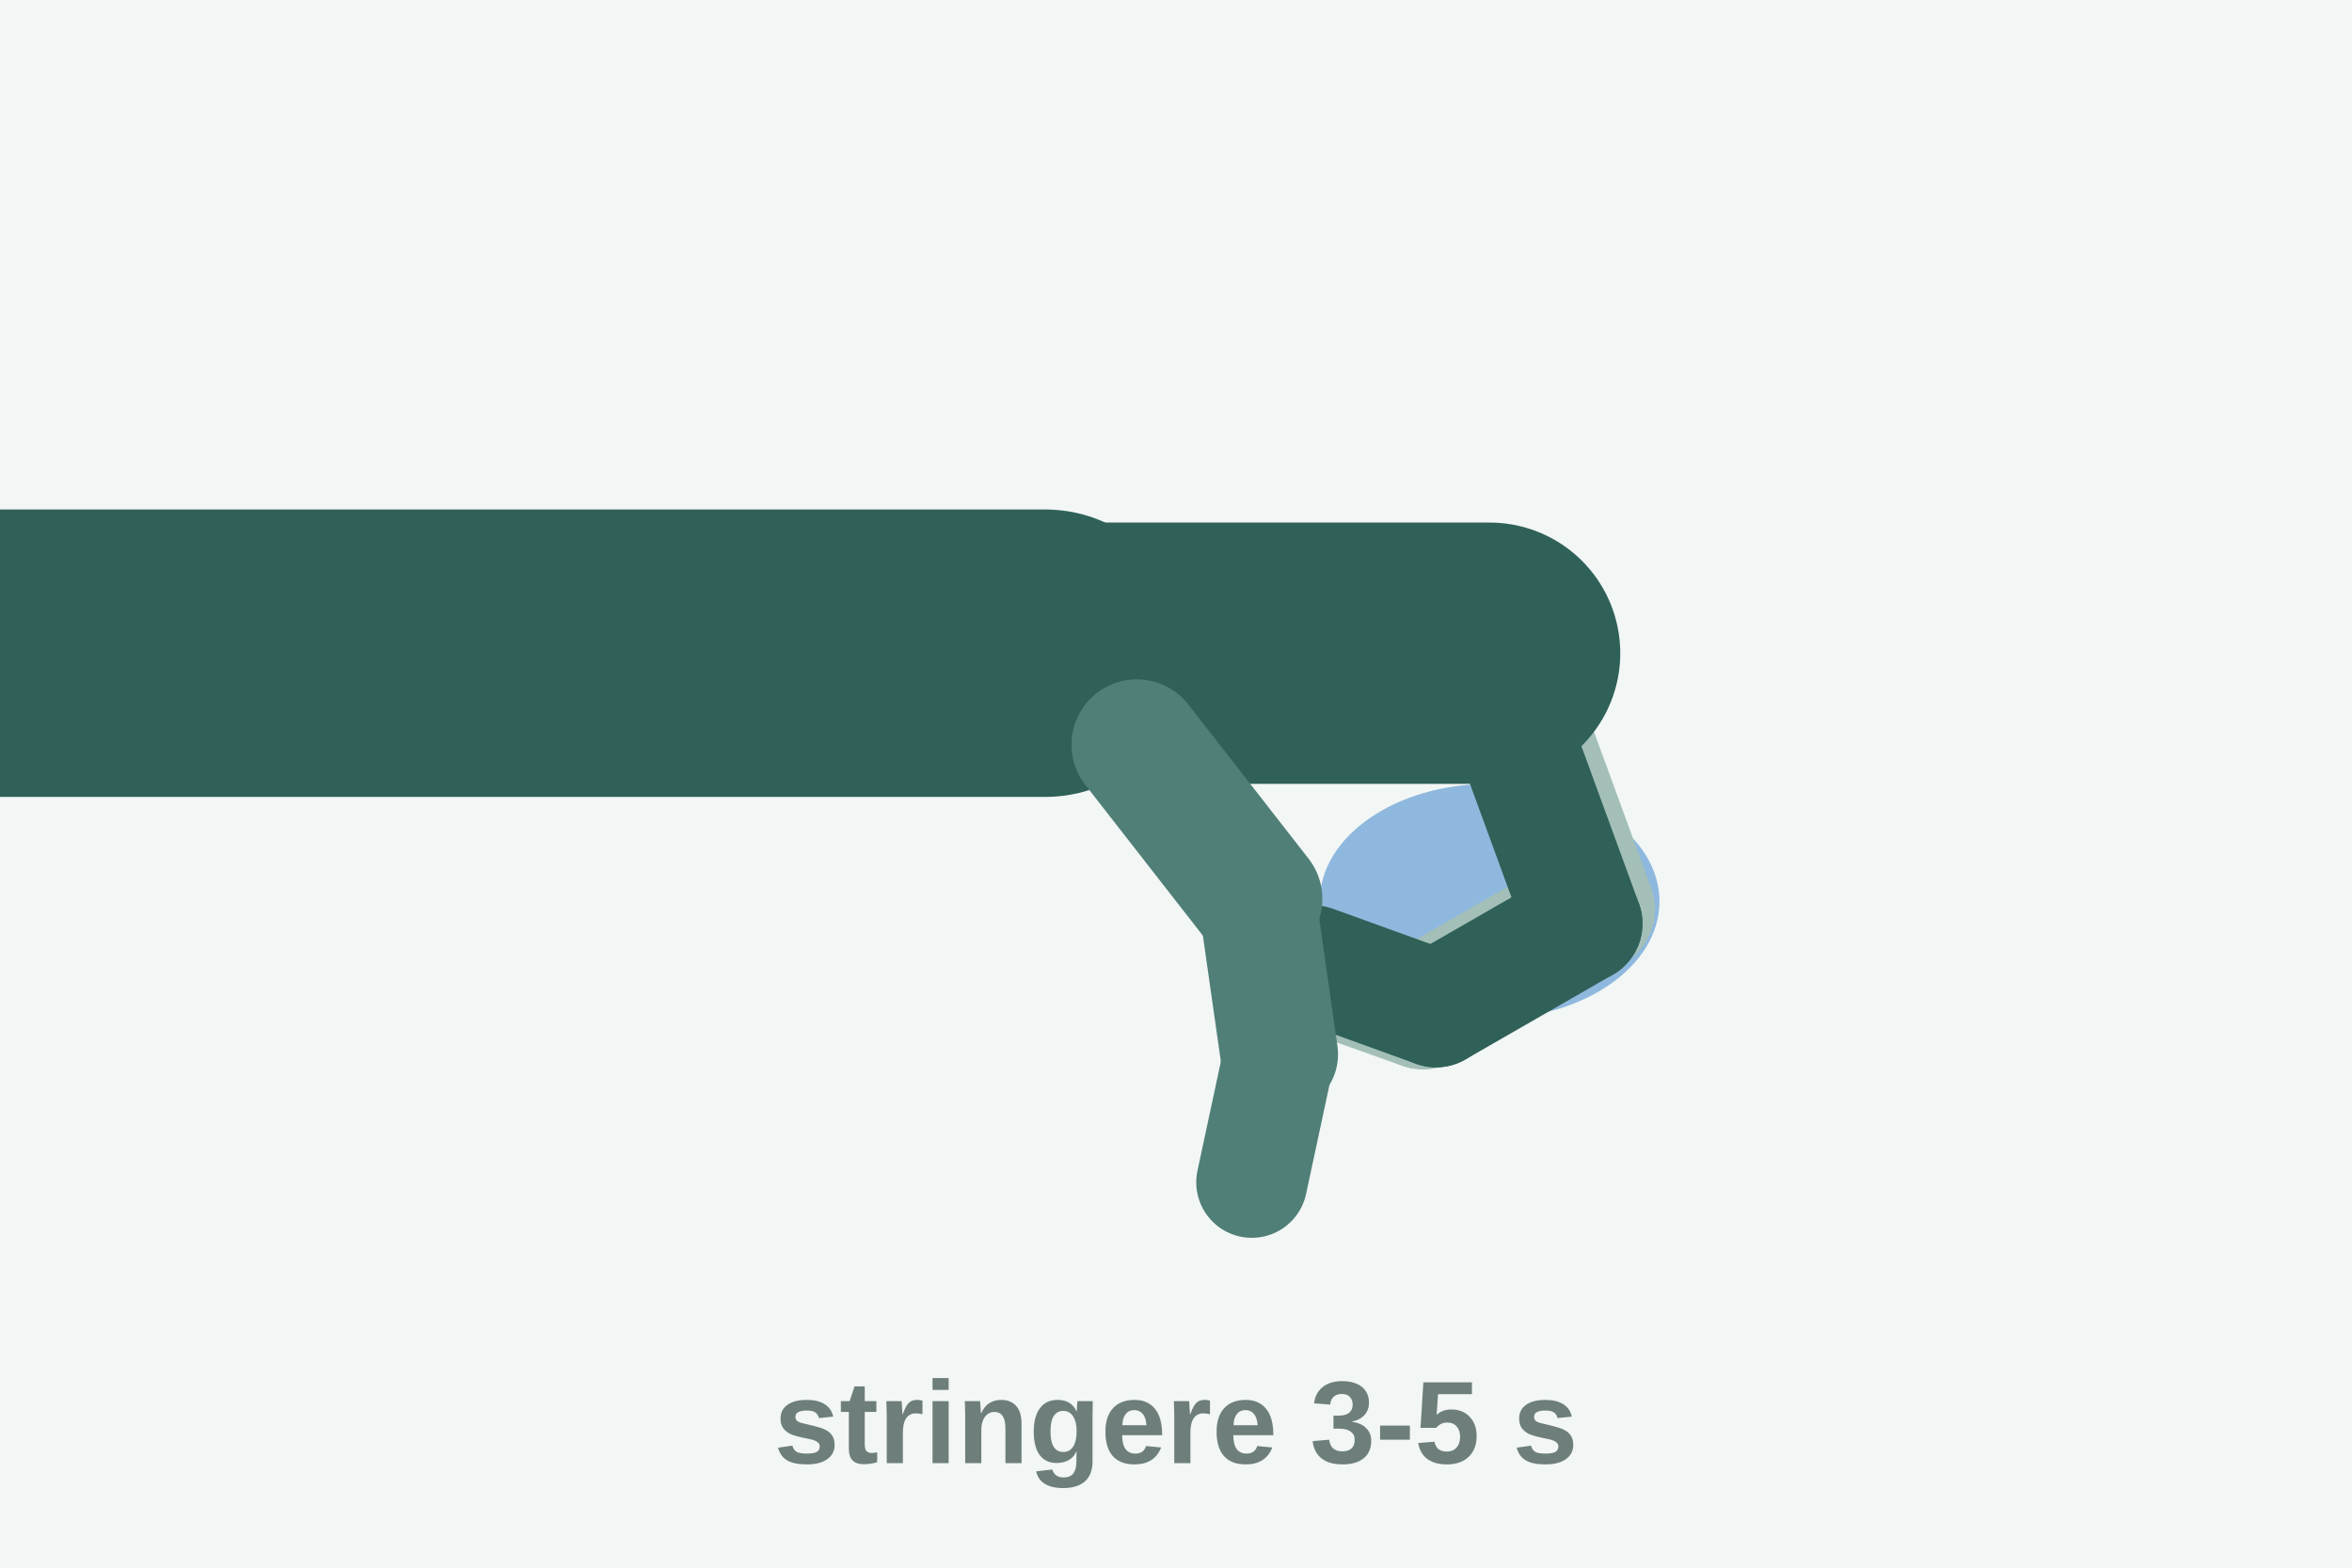
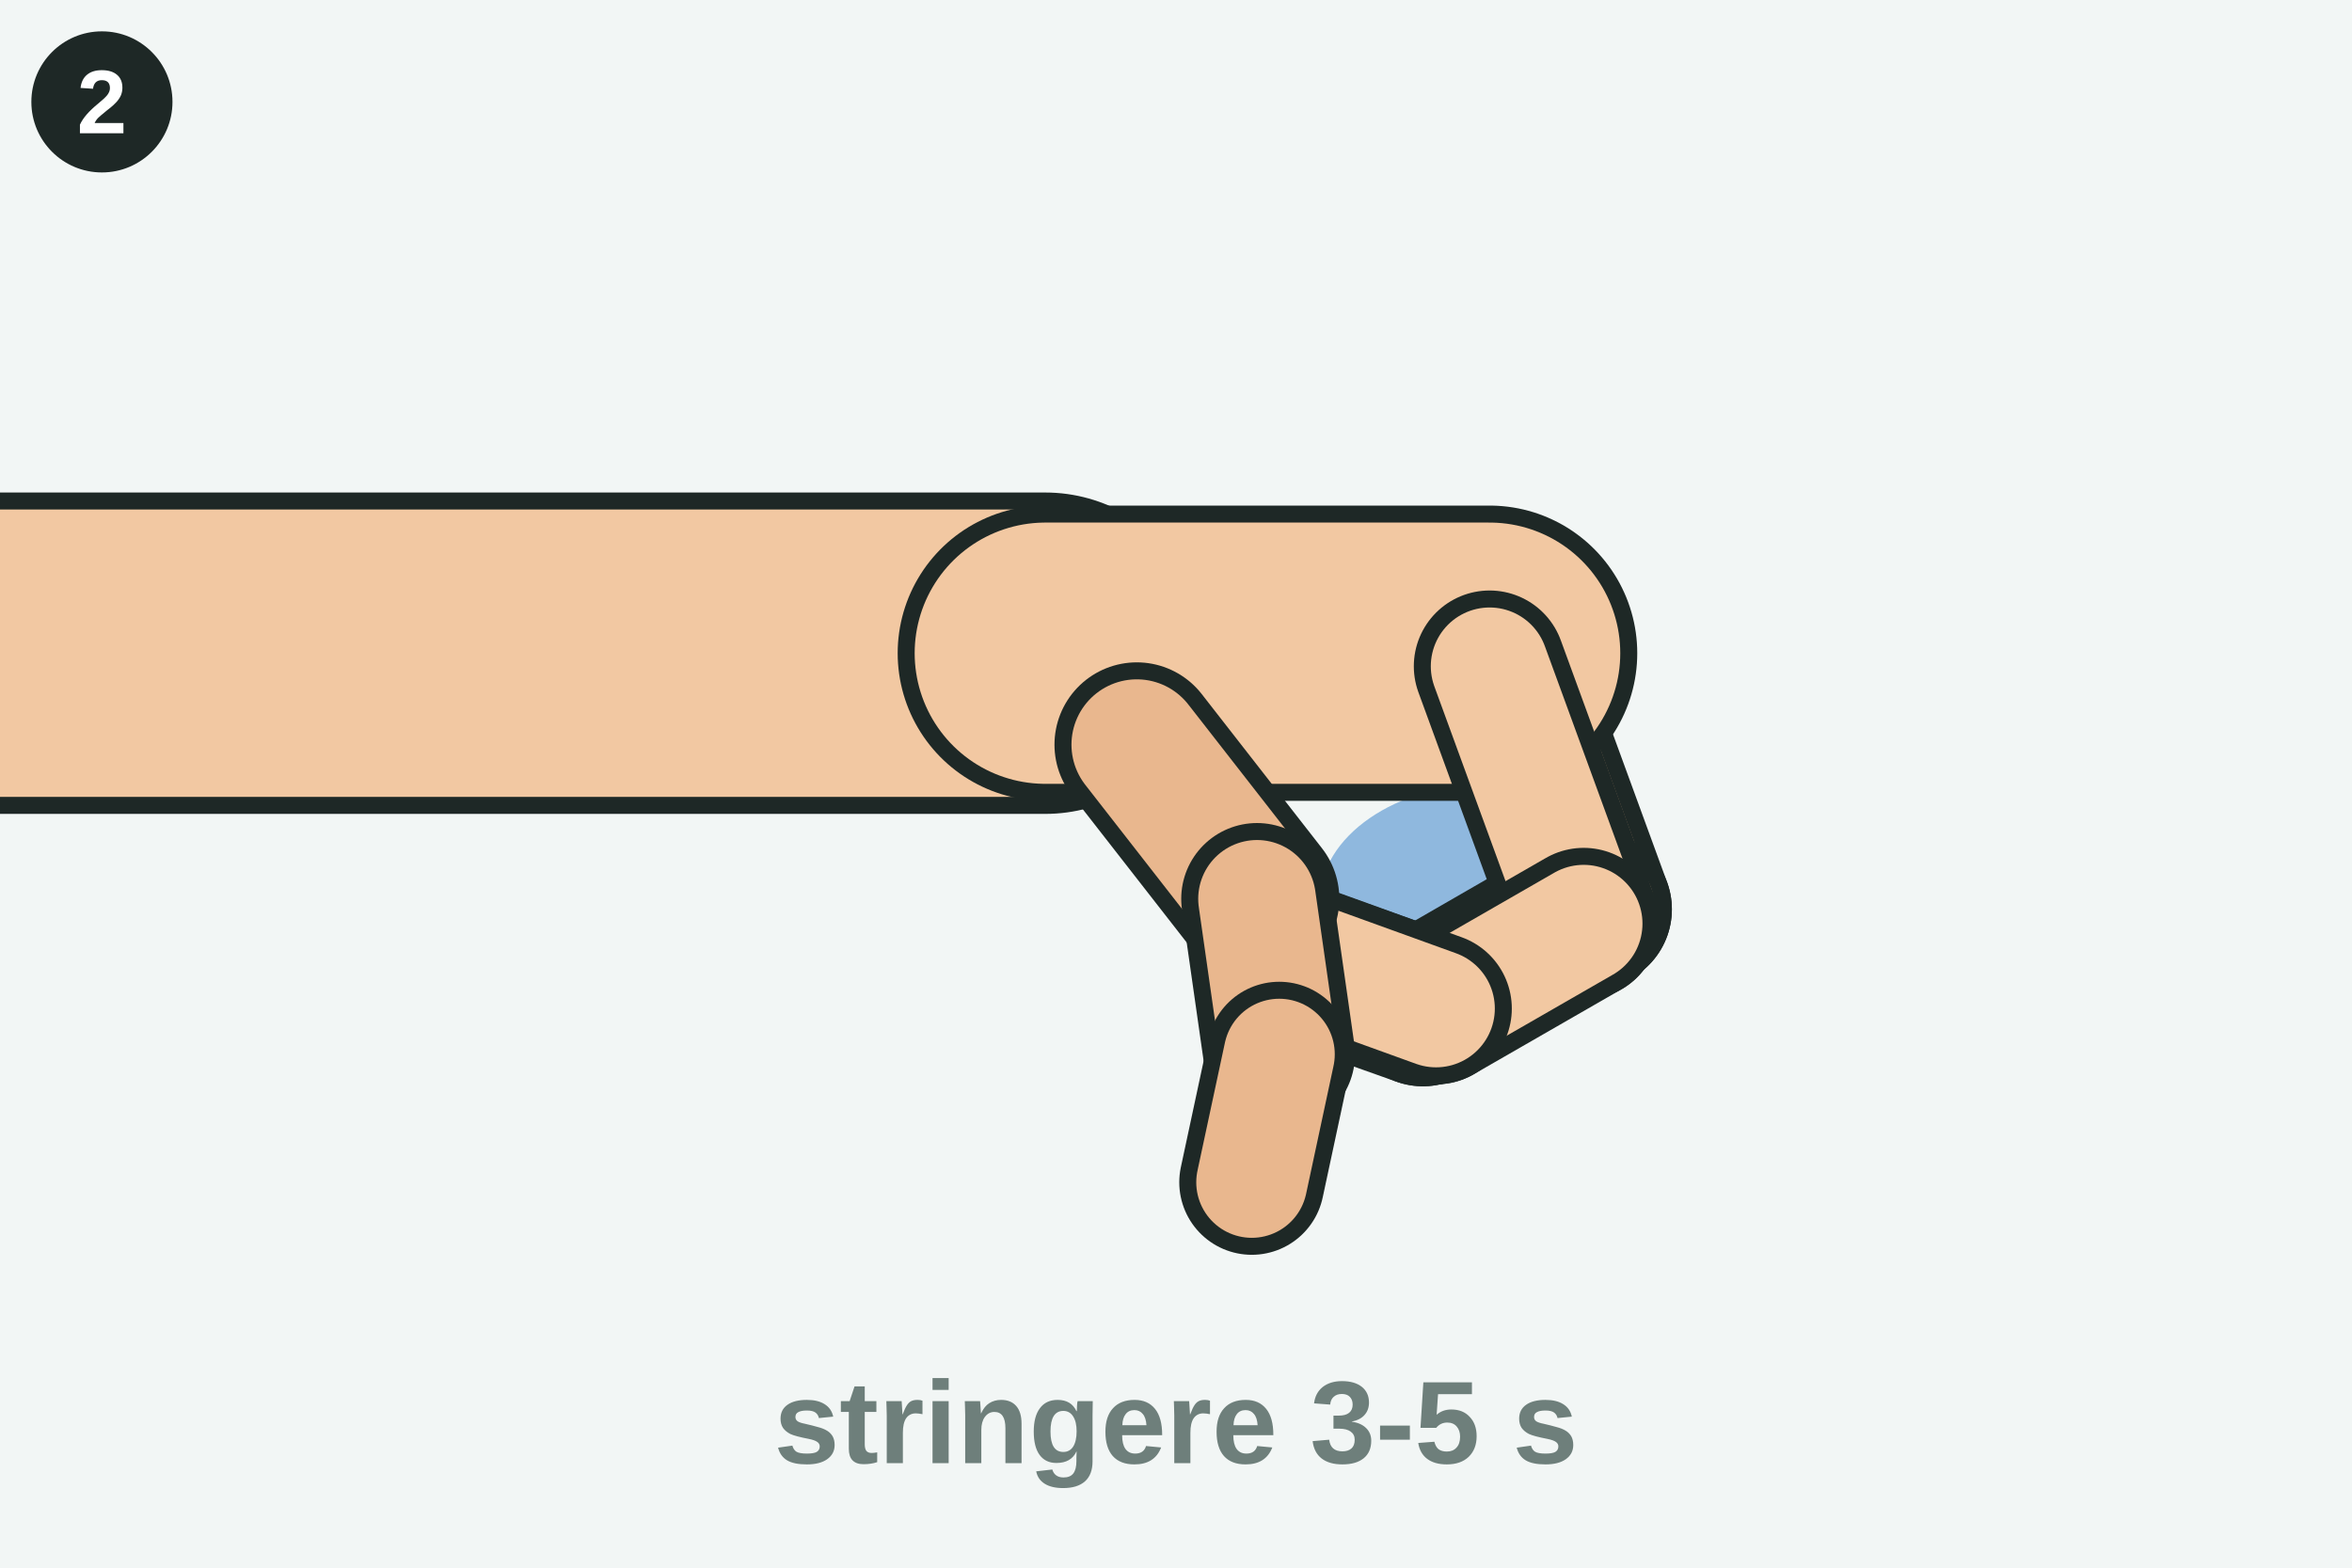
<svg xmlns="http://www.w3.org/2000/svg" viewBox="40 40 180 120" width="300" height="200" role="img" aria-label="Presa globale su pallina o plastilina – posizione finale">
  <rect x="-200" y="-200" width="700" height="600" fill="#F2F6F5" />
  <ellipse cx="154" cy="109" rx="13" ry="9" fill="#8FB8DE" />
-   <line x1="154" y1="88" x2="161.9" y2="109.6" stroke="#A3BFB8" stroke-width="9.5" stroke-linecap="round" />
-   <line x1="161.9" y1="109.6" x2="148.9" y2="117.1" stroke="#A3BFB8" stroke-width="9.5" stroke-linecap="round" />
-   <line x1="148.9" y1="117.1" x2="138.5" y2="113.4" stroke="#A3BFB8" stroke-width="9.5" stroke-linecap="round" />
-   <line x1="10" y1="90" x2="120" y2="90" stroke="#2F6158" stroke-width="22" stroke-linecap="round" />
-   <line x1="120" y1="90" x2="154" y2="90" stroke="#2F6158" stroke-width="20" stroke-linecap="round" />
-   <line x1="154" y1="91" x2="161.2" y2="110.7" stroke="#2F6158" stroke-width="9" stroke-linecap="round" />
-   <line x1="161.2" y1="110.7" x2="149.9" y2="117.2" stroke="#2F6158" stroke-width="9" stroke-linecap="round" />
-   <line x1="149.9" y1="117.2" x2="140.5" y2="113.8" stroke="#2F6158" stroke-width="9" stroke-linecap="round" />
-   <line x1="127" y1="97" x2="136.2" y2="108.8" stroke="#4F7F77" stroke-width="10" stroke-linecap="round" />
-   <line x1="136.2" y1="108.8" x2="137.9" y2="120.7" stroke="#4F7F77" stroke-width="9" stroke-linecap="round" />
-   <line x1="137.9" y1="120.7" x2="135.8" y2="130.5" stroke="#4F7F77" stroke-width="8.5" stroke-linecap="round" />
+   <line x1="154" y1="88" x2="161.9" y2="109.6" stroke="#1E2826" stroke-width="12.1" stroke-linecap="round" />
+   <line x1="154" y1="88" x2="161.9" y2="109.6" stroke="#D2A07A" stroke-width="9.5" stroke-linecap="round" />
+   <line x1="161.9" y1="109.6" x2="148.9" y2="117.1" stroke="#1E2826" stroke-width="12.1" stroke-linecap="round" />
+   <line x1="161.9" y1="109.6" x2="148.9" y2="117.1" stroke="#D2A07A" stroke-width="9.5" stroke-linecap="round" />
+   <line x1="148.9" y1="117.1" x2="138.5" y2="113.4" stroke="#1E2826" stroke-width="12.1" stroke-linecap="round" />
+   <line x1="148.9" y1="117.1" x2="138.5" y2="113.4" stroke="#D2A07A" stroke-width="9.5" stroke-linecap="round" />
+   <line x1="10" y1="90" x2="120" y2="90" stroke="#1E2826" stroke-width="24.6" stroke-linecap="round" />
+   <line x1="10" y1="90" x2="120" y2="90" stroke="#F2C8A2" stroke-width="22" stroke-linecap="round" />
+   <line x1="120" y1="90" x2="154" y2="90" stroke="#1E2826" stroke-width="22.6" stroke-linecap="round" />
+   <line x1="120" y1="90" x2="154" y2="90" stroke="#F2C8A2" stroke-width="20" stroke-linecap="round" />
+   <line x1="154" y1="91" x2="161.2" y2="110.7" stroke="#1E2826" stroke-width="11.6" stroke-linecap="round" />
+   <line x1="154" y1="91" x2="161.2" y2="110.7" stroke="#F2C8A2" stroke-width="9" stroke-linecap="round" />
+   <line x1="161.2" y1="110.7" x2="149.9" y2="117.2" stroke="#1E2826" stroke-width="11.6" stroke-linecap="round" />
+   <line x1="161.2" y1="110.7" x2="149.9" y2="117.2" stroke="#F2C8A2" stroke-width="9" stroke-linecap="round" />
+   <line x1="149.9" y1="117.2" x2="140.5" y2="113.8" stroke="#1E2826" stroke-width="11.6" stroke-linecap="round" />
+   <line x1="149.9" y1="117.2" x2="140.5" y2="113.8" stroke="#F2C8A2" stroke-width="9" stroke-linecap="round" />
+   <line x1="127" y1="97" x2="136.2" y2="108.8" stroke="#1E2826" stroke-width="12.6" stroke-linecap="round" />
+   <line x1="127" y1="97" x2="136.2" y2="108.8" stroke="#E9B78E" stroke-width="10" stroke-linecap="round" />
+   <line x1="136.2" y1="108.8" x2="137.9" y2="120.7" stroke="#1E2826" stroke-width="11.6" stroke-linecap="round" />
+   <line x1="136.2" y1="108.8" x2="137.9" y2="120.7" stroke="#E9B78E" stroke-width="9" stroke-linecap="round" />
+   <line x1="137.9" y1="120.7" x2="135.8" y2="130.5" stroke="#1E2826" stroke-width="11.1" stroke-linecap="round" />
+   <line x1="137.9" y1="120.7" x2="135.8" y2="130.5" stroke="#E9B78E" stroke-width="8.5" stroke-linecap="round" />
  <text x="130" y="152" font-family="Public Sans,Segoe UI,Arial,sans-serif" font-size="9" font-weight="700" fill="#6E7F7B" text-anchor="middle">stringere 3-5 s</text>
+   <circle cx="47.8" cy="47.8" r="5.4" fill="#1E2826" />
+   <text x="47.8" y="50.2" font-family="Public Sans,Segoe UI,Arial,sans-serif" font-size="6.9" font-weight="800" fill="#fff" text-anchor="middle">2</text>
</svg>
